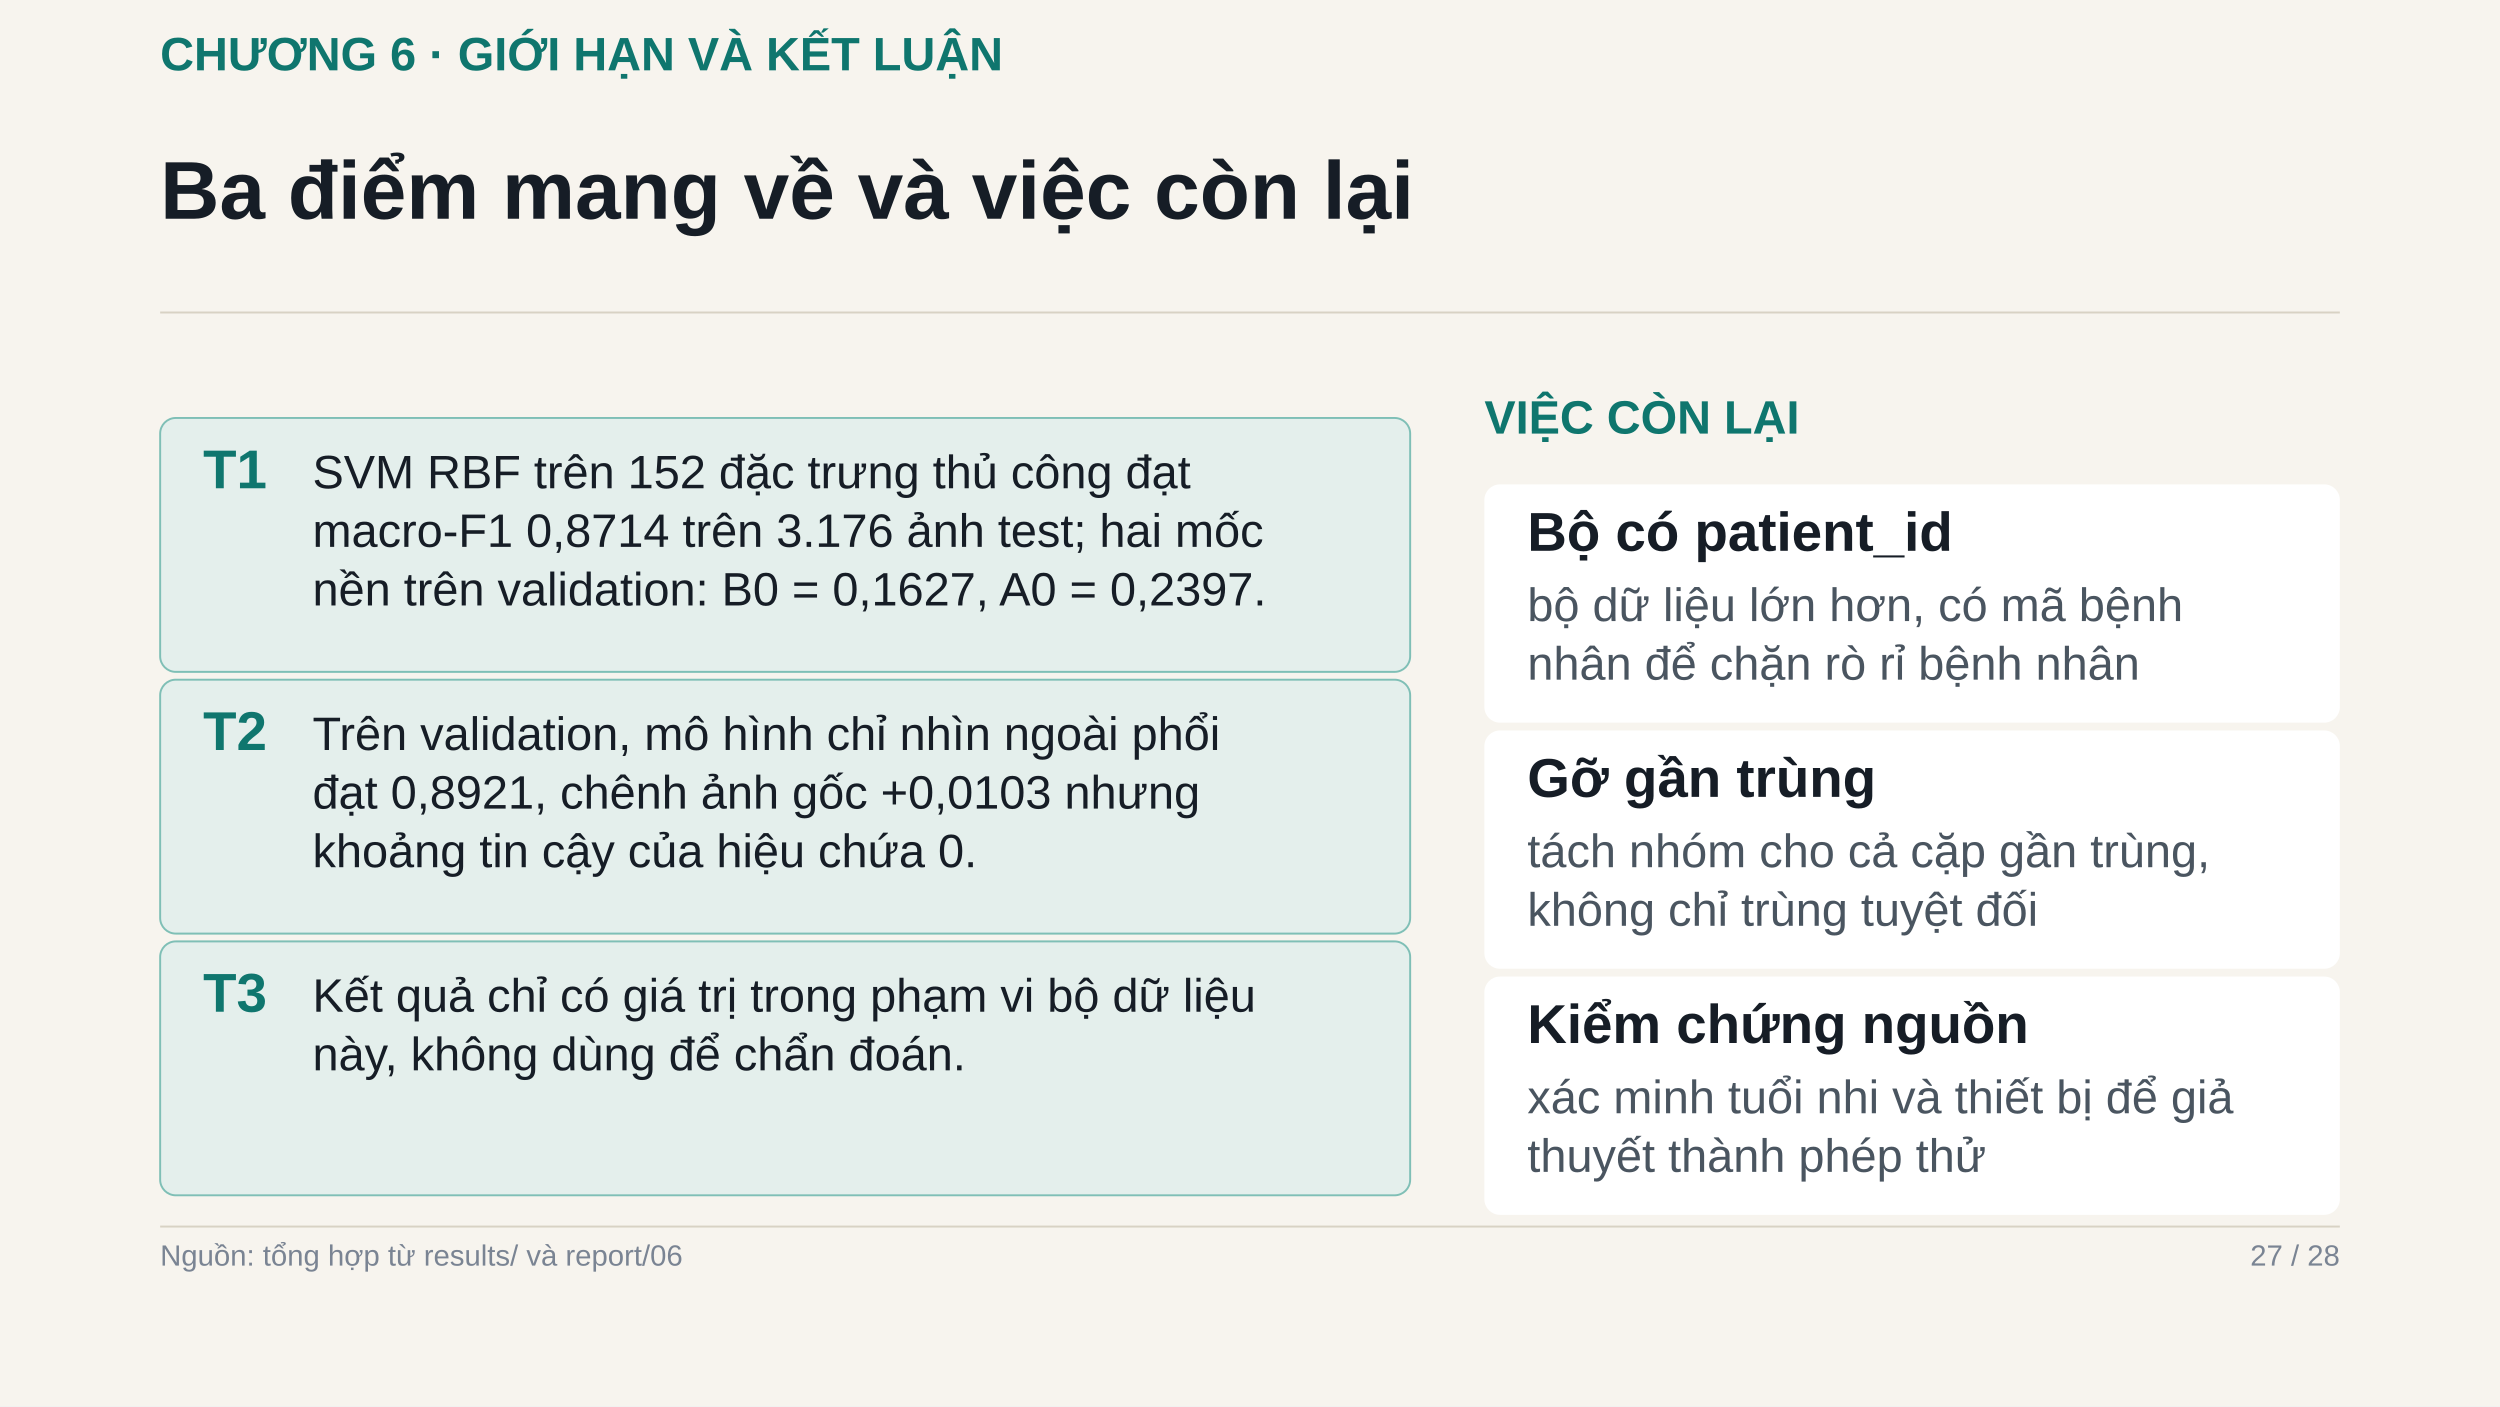
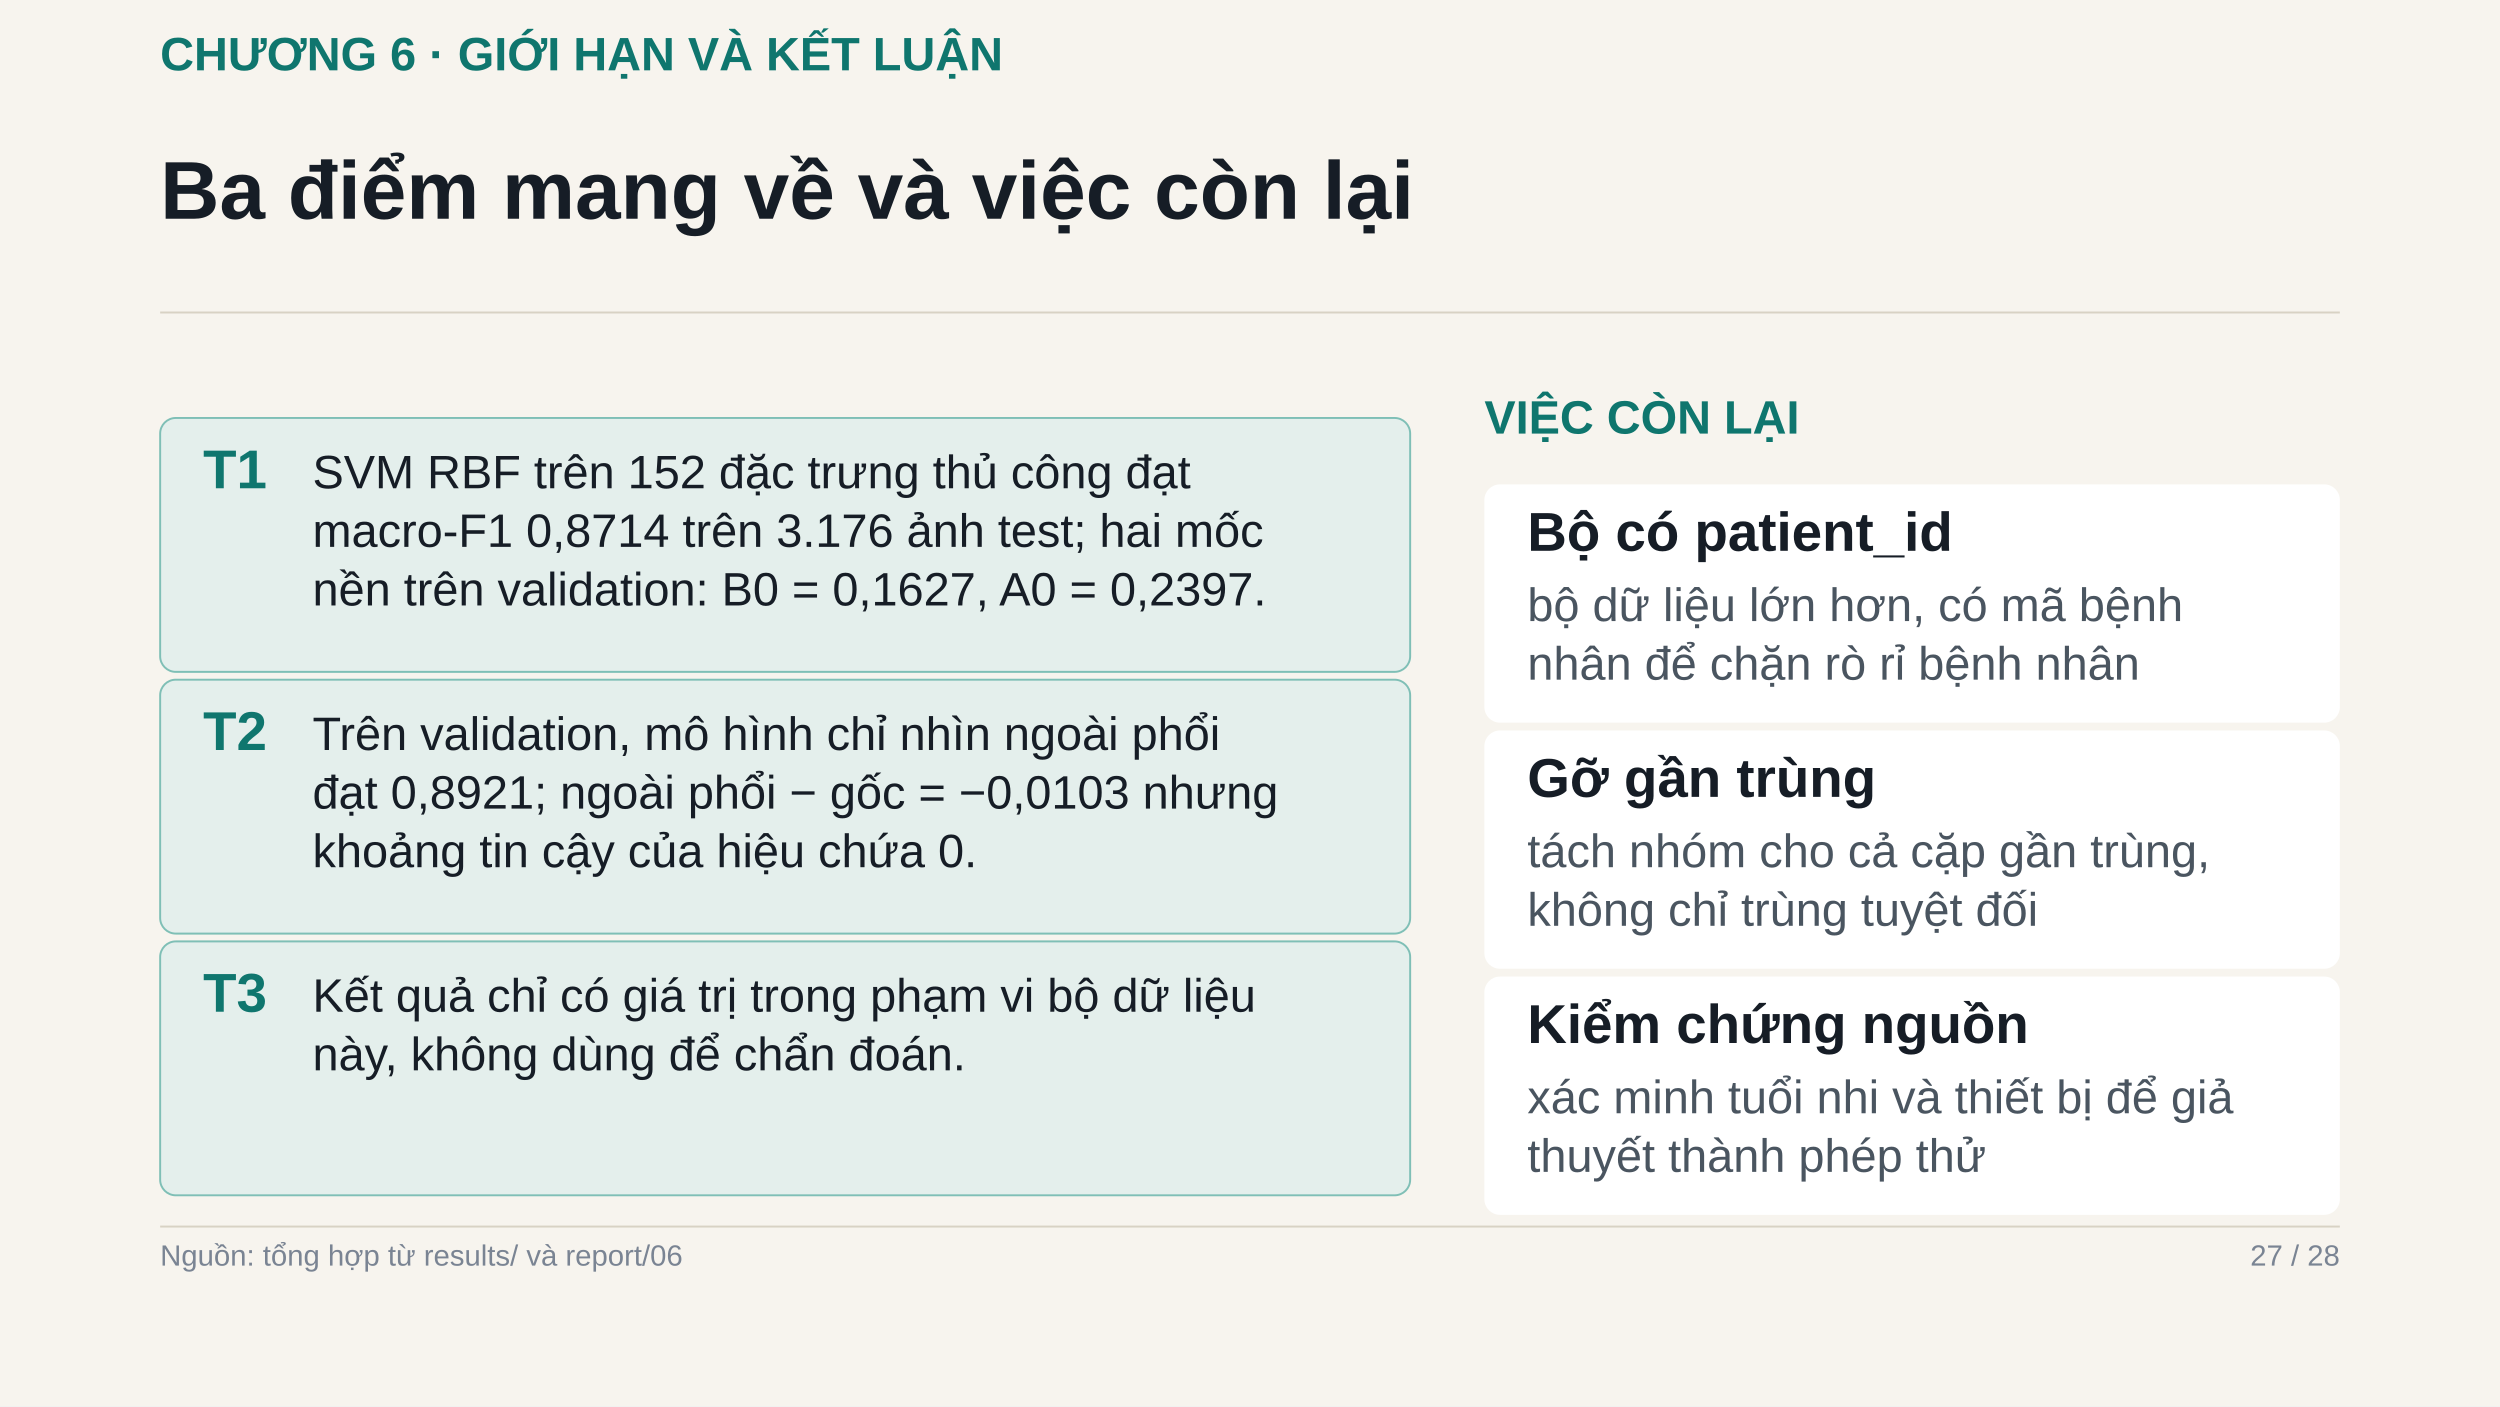
<svg xmlns="http://www.w3.org/2000/svg" width="1280" height="720" viewBox="0 0 1280 720" lang="vi-VN" font-family="Segoe UI, Arial, sans-serif" data-pptx-master="cxr_content_master" data-pptx-master-name="Nội dung CXR" data-pptx-layout="title_content" data-pptx-layout-name="Tiêu đề và nội dung">
  <rect id="master-background" x="0" y="0" width="1280" height="720" fill="#F7F4EE" data-pptx-layer="master" data-pptx-editable="false" />
  <line id="master-header-rule" x1="82" y1="160" x2="1198" y2="160" stroke="#D8D2C4" stroke-width="1" data-pptx-layer="master" data-pptx-editable="false" />
  <line id="master-footer-rule" x1="82" y1="628" x2="1198" y2="628" stroke="#D8D2C4" stroke-width="1" data-pptx-layer="master" data-pptx-editable="false" />
  <g id="27-kicker" data-pptx-bounds="82 14 469 31">
    <text id="27-kicker-text" x="82" y="36" font-size="24" fill="#0F766E" font-weight="700">
      <tspan x="82" y="36" fill="#0F766E" font-size="24">CHƯƠNG 6 · GIỚI HẠN VÀ KẾT LUẬN</tspan>
    </text>
  </g>
  <g id="title-slot" data-pptx-placeholder="title" data-pptx-idx="0" data-pptx-bounds="82 57 1116 97">
    <text id="27-title-slot-carrier" x="82" y="112" font-size="42" fill="#161D26" data-pptx-carrier="true" font-weight="700">
      <tspan x="82">Ba điểm mang về và việc còn lại</tspan>
    </text>
  </g>
  <g id="27-T1" data-pptx-bounds="82 214 640 130">
    <rect id="27-T1-card" x="82" y="214" width="640" height="130" fill="#E4EFEC" rx="8" stroke="#7FBFB6" stroke-width="1" />
    <g id="27-T1-key" data-pptx-bounds="104 225 38 36">
      <text id="27-T1-key-text" x="104" y="250" font-size="28" fill="#0F766E" font-weight="700">
        <tspan x="104" y="250" fill="#0F766E" font-size="28">T1</tspan>
      </text>
    </g>
    <g id="27-T1-text" data-pptx-bounds="160 228 538 91">
      <text id="27-T1-text-text" x="160" y="250" font-size="24" fill="#161D26">
        <tspan x="160" y="250" fill="#161D26" font-size="24">SVM RBF trên 152 đặc trưng thủ công đạt</tspan>
        <tspan x="160" y="280" fill="#161D26" font-size="24">macro-F1 0,8714 trên 3.176 ảnh test; hai mốc</tspan>
        <tspan x="160" y="310" fill="#161D26" font-size="24">nền trên validation: B0 = 0,1627, A0 = 0,2397.</tspan>
      </text>
    </g>
  </g>
  <g id="27-T2" data-pptx-bounds="82 348 640 130">
    <rect id="27-T2-card" x="82" y="348" width="640" height="130" fill="#E4EFEC" rx="8" stroke="#7FBFB6" stroke-width="1" />
    <g id="27-T2-key" data-pptx-bounds="104 359 38 36">
      <text id="27-T2-key-text" x="104" y="384" font-size="28" fill="#0F766E" font-weight="700">
        <tspan x="104" y="384" fill="#0F766E" font-size="28">T2</tspan>
      </text>
    </g>
    <g id="27-T2-text" data-pptx-bounds="160 362 538 91">
      <text id="27-T2-text-text" x="160" y="384" font-size="24" fill="#161D26">
        <tspan x="160" y="384" fill="#161D26" font-size="24">Trên validation, mô hình chỉ nhìn ngoài phổi</tspan>
-         <tspan x="160" y="414" fill="#161D26" font-size="24">đạt 0,8921, chênh ảnh gốc +0,0103 nhưng</tspan>
+         <tspan x="160" y="414" fill="#161D26" font-size="24">đạt 0,8921; ngoài phổi − gốc = −0,0103 nhưng</tspan>
        <tspan x="160" y="444" fill="#161D26" font-size="24">khoảng tin cậy của hiệu chứa 0.</tspan>
      </text>
    </g>
  </g>
  <g id="27-T3" data-pptx-bounds="82 482 640 130">
    <rect id="27-T3-card" x="82" y="482" width="640" height="130" fill="#E4EFEC" rx="8" stroke="#7FBFB6" stroke-width="1" />
    <g id="27-T3-key" data-pptx-bounds="104 493 38 36">
      <text id="27-T3-key-text" x="104" y="518" font-size="28" fill="#0F766E" font-weight="700">
        <tspan x="104" y="518" fill="#0F766E" font-size="28">T3</tspan>
      </text>
    </g>
    <g id="27-T3-text" data-pptx-bounds="160 496 538 61">
      <text id="27-T3-text-text" x="160" y="518" font-size="24" fill="#161D26">
        <tspan x="160" y="518" fill="#161D26" font-size="24">Kết quả chỉ có giá trị trong phạm vi bộ dữ liệu</tspan>
        <tspan x="160" y="548" fill="#161D26" font-size="24">này, không dùng để chẩn đoán.</tspan>
      </text>
    </g>
  </g>
  <g id="27-next-label" data-pptx-bounds="760 200 173 31">
    <text id="27-next-label-text" x="760" y="222" font-size="24" fill="#0F766E" font-weight="700">
      <tspan x="760" y="222" fill="#0F766E" font-size="24">VIỆC CÒN LẠI</tspan>
    </text>
  </g>
  <g id="27-next0" data-pptx-bounds="760 248 438 122">
    <rect id="27-next0-card" x="760" y="248" width="438" height="122" fill="#FFFFFF" rx="8" />
    <g id="27-next0-name" data-pptx-bounds="782 257 228 36">
      <text id="27-next0-name-text" x="782" y="282" font-size="28" fill="#161D26" font-weight="700">
        <tspan x="782" y="282" fill="#161D26" font-size="28">Bộ có patient_id</tspan>
      </text>
    </g>
    <g id="27-next0-detail" data-pptx-bounds="782 296 396 61">
      <text id="27-next0-detail-text" x="782" y="318" font-size="24" fill="#4A5560">
        <tspan x="782" y="318" fill="#4A5560" font-size="24">bộ dữ liệu lớn hơn, có mã bệnh</tspan>
        <tspan x="782" y="348" fill="#4A5560" font-size="24">nhân để chặn rò rỉ bệnh nhân</tspan>
      </text>
    </g>
  </g>
  <g id="27-next1" data-pptx-bounds="760 374 438 122">
    <rect id="27-next1-card" x="760" y="374" width="438" height="122" fill="#FFFFFF" rx="8" />
    <g id="27-next1-name" data-pptx-bounds="782 383 189 36">
      <text id="27-next1-name-text" x="782" y="408" font-size="28" fill="#161D26" font-weight="700">
        <tspan x="782" y="408" fill="#161D26" font-size="28">Gỡ gần trùng</tspan>
      </text>
    </g>
    <g id="27-next1-detail" data-pptx-bounds="782 422 396 61">
      <text id="27-next1-detail-text" x="782" y="444" font-size="24" fill="#4A5560">
        <tspan x="782" y="444" fill="#4A5560" font-size="24">tách nhóm cho cả cặp gần trùng,</tspan>
        <tspan x="782" y="474" fill="#4A5560" font-size="24">không chỉ trùng tuyệt đối</tspan>
      </text>
    </g>
  </g>
  <g id="27-next2" data-pptx-bounds="760 500 438 122">
    <rect id="27-next2-card" x="760" y="500" width="438" height="122" fill="#FFFFFF" rx="8" />
    <g id="27-next2-name" data-pptx-bounds="782 509 268 36">
      <text id="27-next2-name-text" x="782" y="534" font-size="28" fill="#161D26" font-weight="700">
        <tspan x="782" y="534" fill="#161D26" font-size="28">Kiểm chứng nguồn</tspan>
      </text>
    </g>
    <g id="27-next2-detail" data-pptx-bounds="782 548 396 61">
      <text id="27-next2-detail-text" x="782" y="570" font-size="24" fill="#4A5560">
        <tspan x="782" y="570" fill="#4A5560" font-size="24">xác minh tuổi nhi và thiết bị để giả</tspan>
        <tspan x="782" y="600" fill="#4A5560" font-size="24">thuyết thành phép thử</tspan>
      </text>
    </g>
  </g>
  <g id="footer-slot" data-pptx-placeholder="footer" data-pptx-idx="1" data-pptx-bounds="82 634 900 24">
    <text id="27-footer-carrier-carrier" x="82" y="648" font-size="15" fill="#7A8493" data-pptx-carrier="true">
      <tspan x="82" y="648" fill="#7A8493" font-size="15">Nguồn: tổng hợp từ results/ và report/06</tspan>
    </text>
  </g>
  <g id="slide-number-slot" data-pptx-placeholder="slide-number" data-pptx-idx="2" data-pptx-bounds="998 634 200 24">
    <text id="27-page-number-carrier-carrier" x="1198" y="648" font-size="15" fill="#7A8493" text-anchor="end" data-pptx-carrier="true">
      <tspan x="1198" y="648" fill="#7A8493" font-size="15">27 / 28</tspan>
    </text>
  </g>
</svg>
